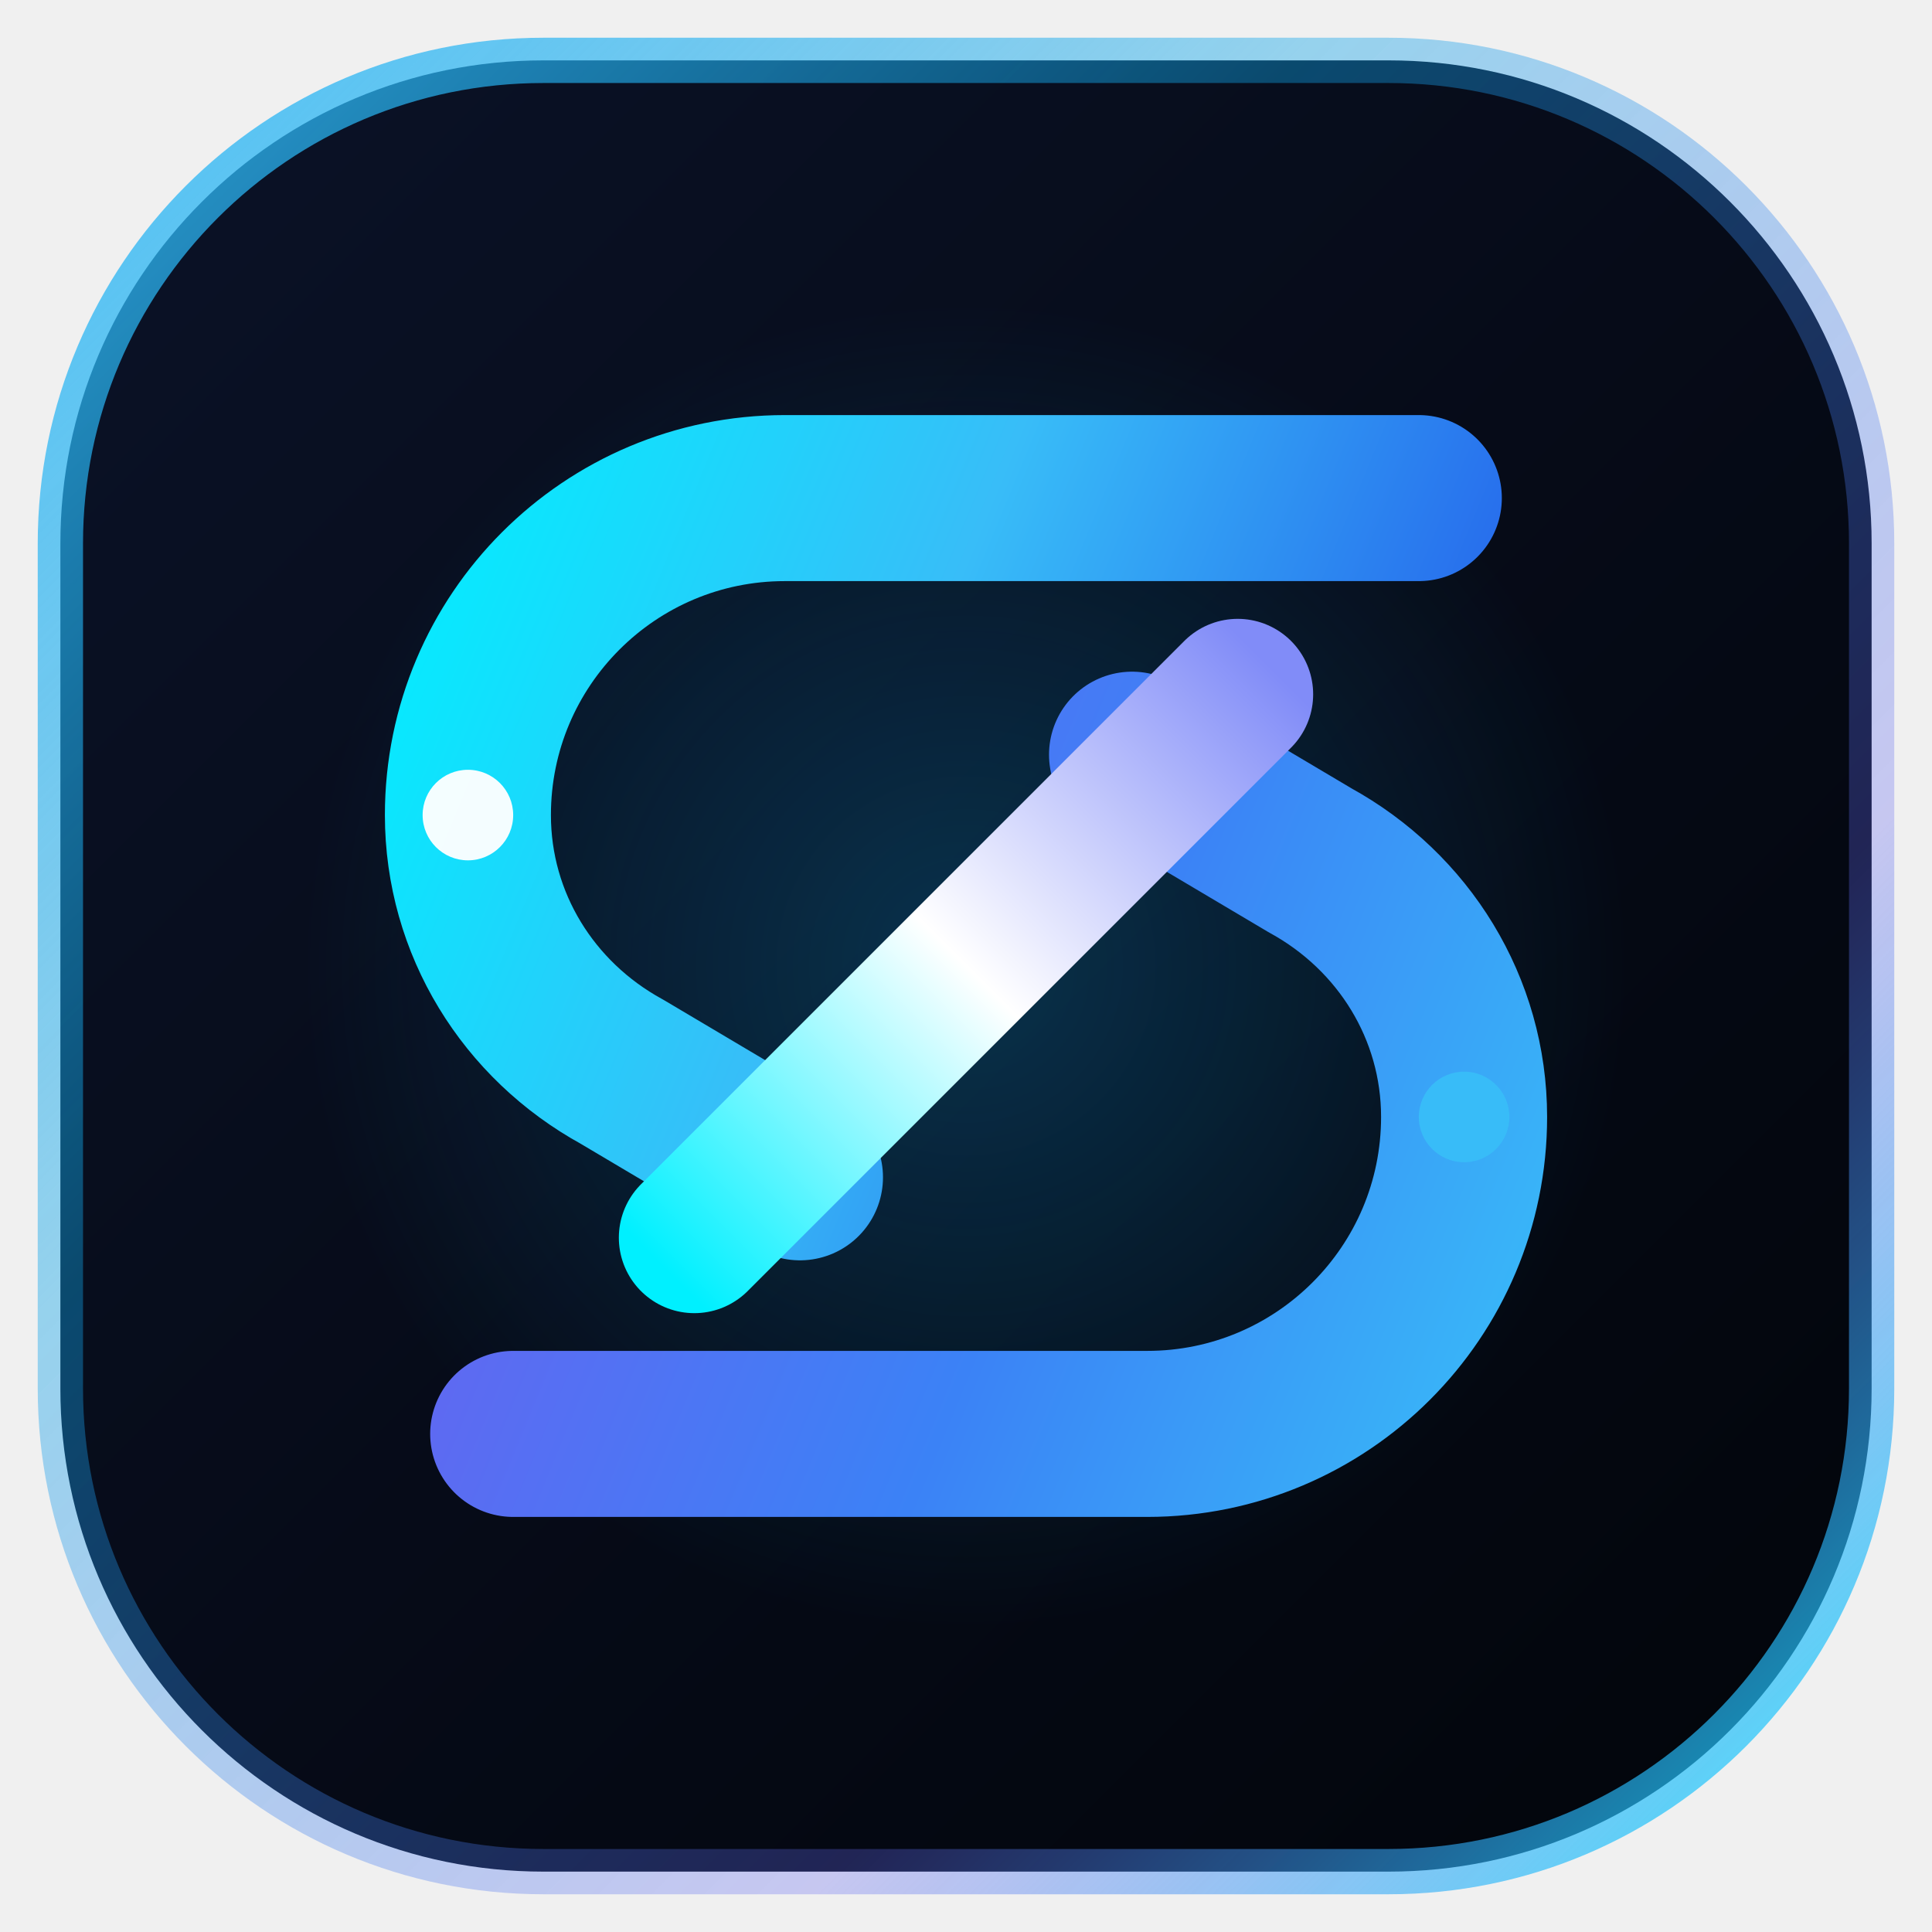
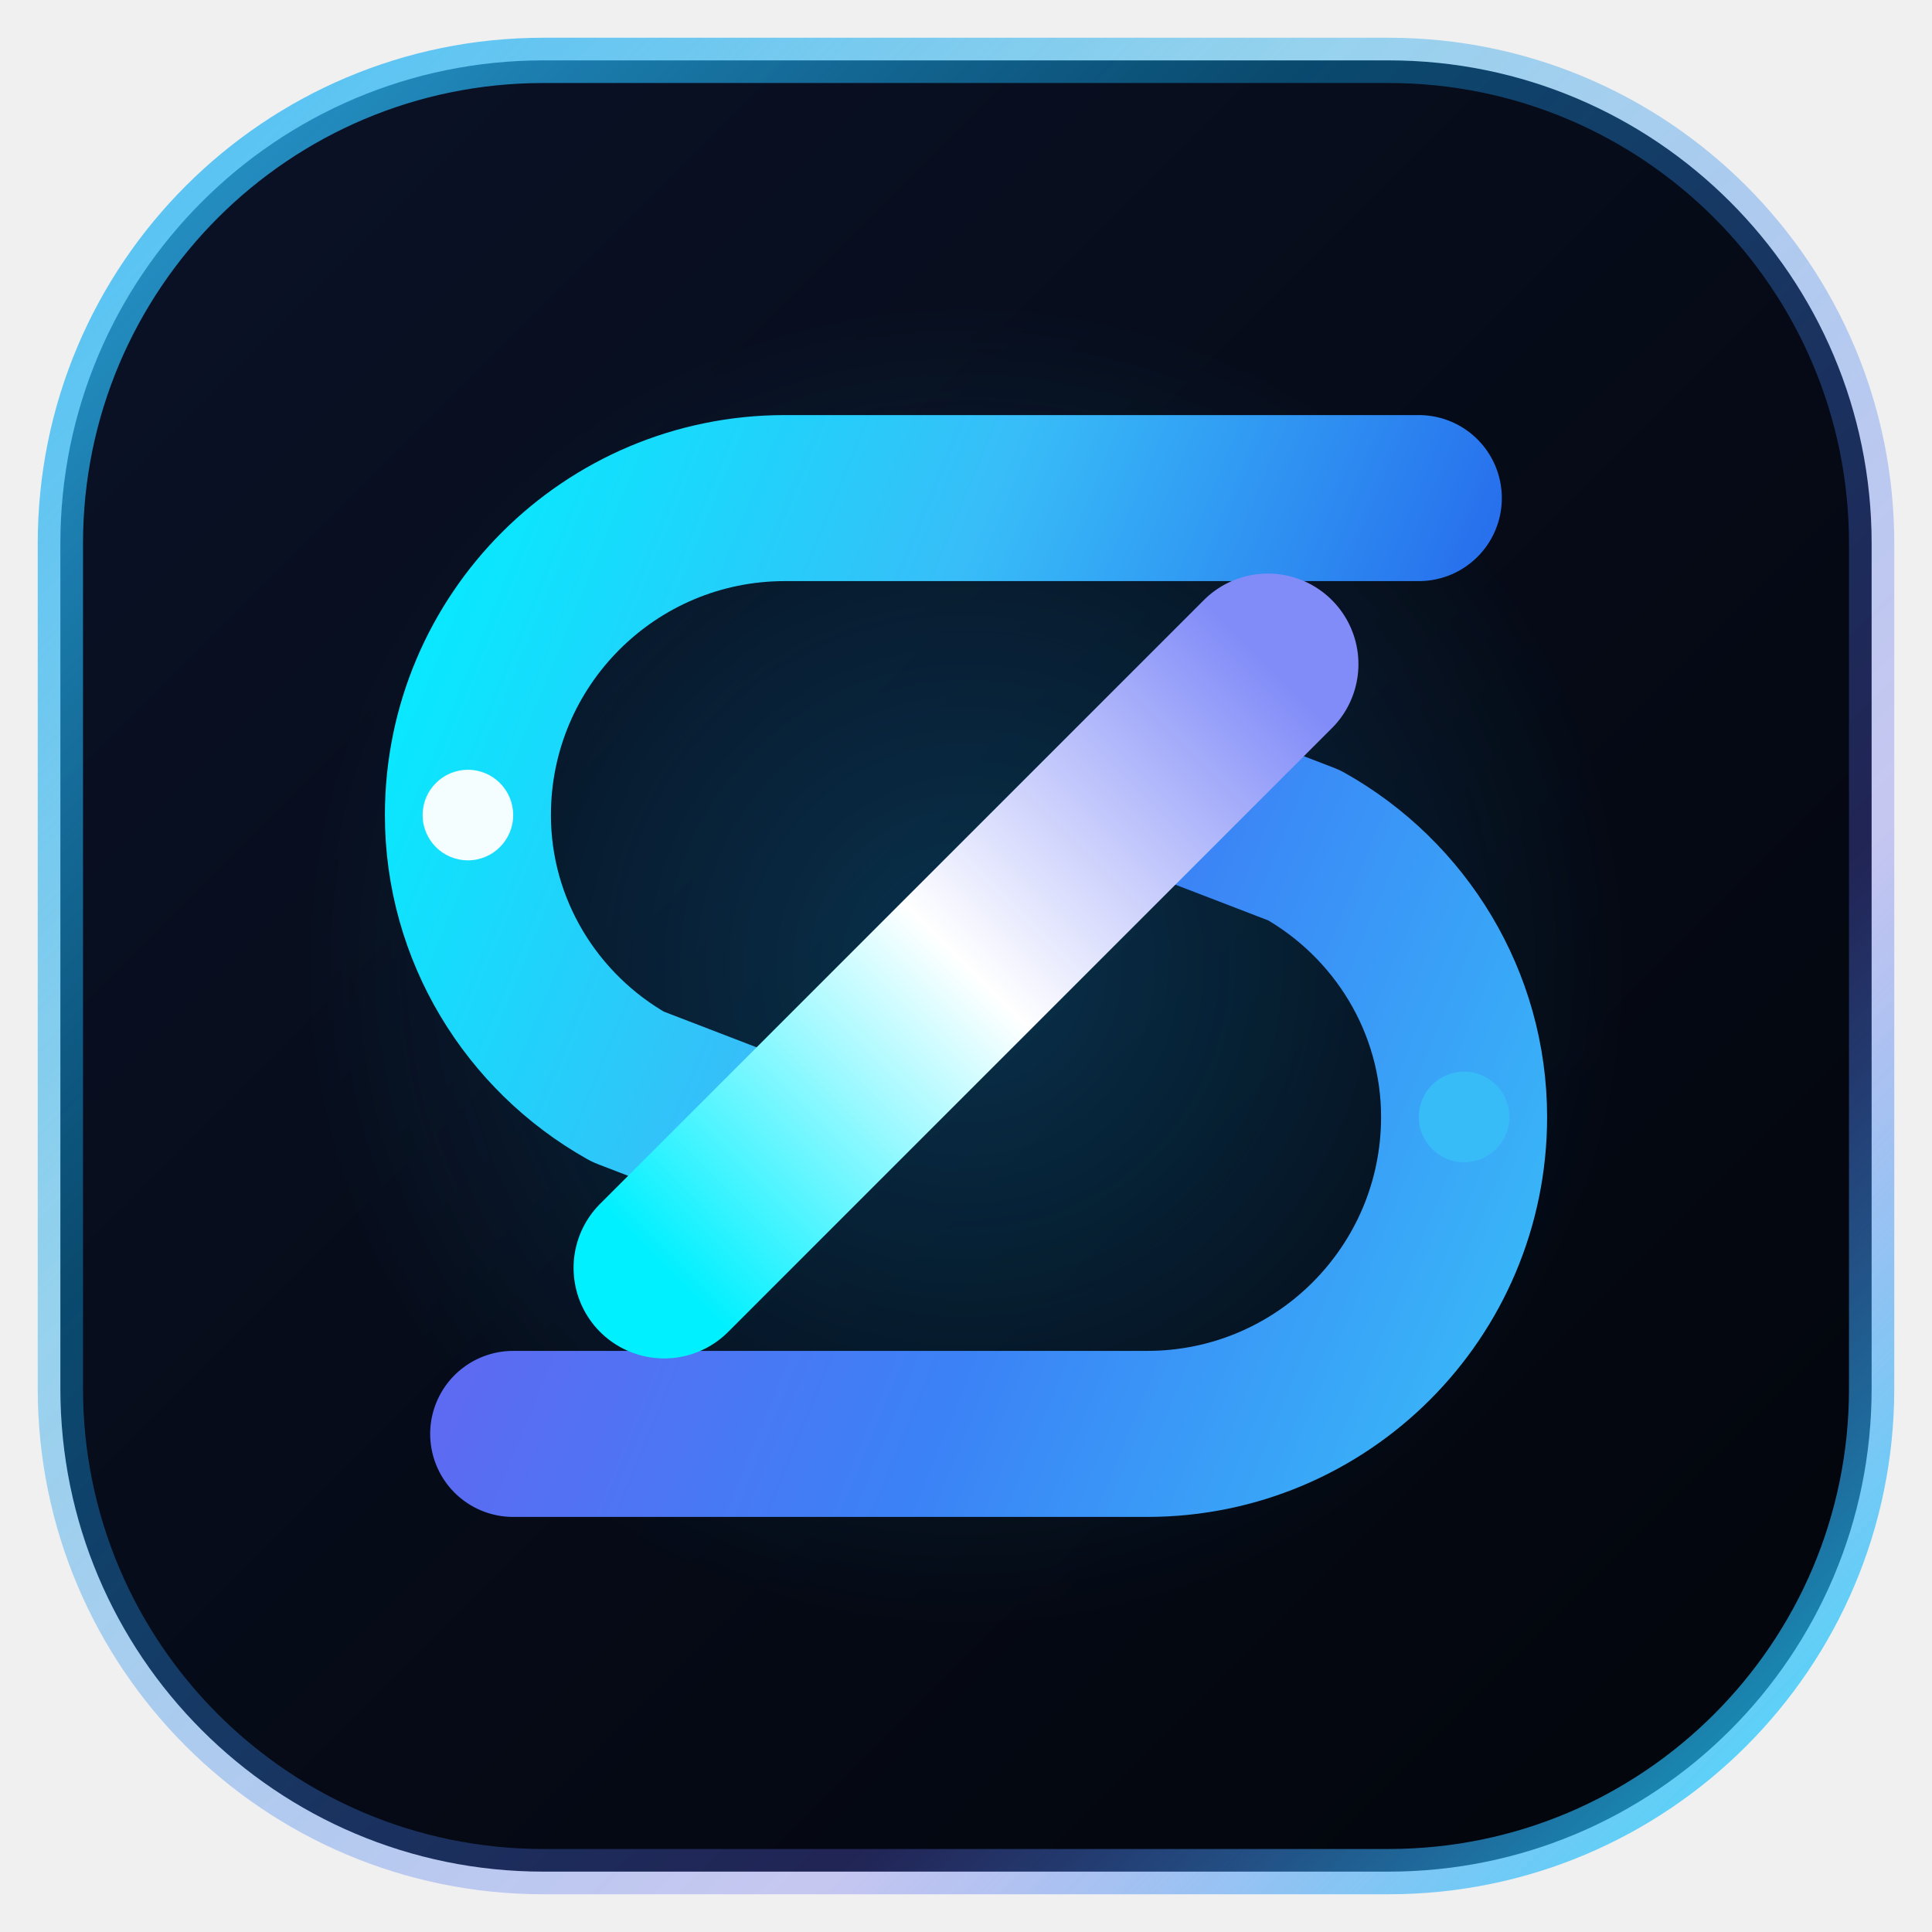
<svg xmlns="http://www.w3.org/2000/svg" viewBox="0 0 64 64" fill="none">
  <defs>
    <linearGradient id="fav-bg" x1="0" y1="0" x2="64" y2="64" gradientUnits="userSpaceOnUse">
      <stop offset="0%" stop-color="#0b1329" />
      <stop offset="50%" stop-color="#060b18" />
      <stop offset="100%" stop-color="#020409" />
    </linearGradient>
    <linearGradient id="fav-border" x1="0" y1="0" x2="64" y2="64" gradientUnits="userSpaceOnUse">
      <stop offset="0%" stop-color="#38bdf8" stop-opacity="0.9" />
      <stop offset="35%" stop-color="#0ea5e9" stop-opacity="0.4" />
      <stop offset="70%" stop-color="#6366f1" stop-opacity="0.3" />
      <stop offset="100%" stop-color="#00f0ff" stop-opacity="0.9" />
    </linearGradient>
    <linearGradient id="fav-cyan" x1="14" y1="14" x2="48" y2="28" gradientUnits="userSpaceOnUse">
      <stop offset="0%" stop-color="#00f0ff" />
      <stop offset="50%" stop-color="#38bdf8" />
      <stop offset="100%" stop-color="#2563eb" />
    </linearGradient>
    <linearGradient id="fav-blue" x1="50" y1="50" x2="16" y2="36" gradientUnits="userSpaceOnUse">
      <stop offset="0%" stop-color="#38bdf8" />
      <stop offset="50%" stop-color="#3b82f6" />
      <stop offset="100%" stop-color="#6366f1" />
    </linearGradient>
    <linearGradient id="fav-slash" x1="22" y1="42" x2="42" y2="22" gradientUnits="userSpaceOnUse">
      <stop offset="0%" stop-color="#00f0ff" />
      <stop offset="50%" stop-color="#ffffff" />
      <stop offset="100%" stop-color="#818cf8" />
    </linearGradient>
    <radialGradient id="fav-glow" cx="32" cy="32" r="22" gradientUnits="userSpaceOnUse">
      <stop offset="0%" stop-color="#0ea5e9" stop-opacity="0.25" />
      <stop offset="100%" stop-color="#0ea5e9" stop-opacity="0" />
    </radialGradient>
  </defs>
  <rect x="2" y="2" width="60" height="60" rx="16" fill="url(#fav-bg)" stroke="url(#fav-border)" stroke-width="1.5" />
  <rect x="2" y="2" width="60" height="60" rx="16" fill="url(#fav-glow)" />
-   <path d="M 47 16.5 H 26 C 20.2 16.5 15.5 21.2 15.5 27 C 15.5 30.6 17.5 33.8 20.6 35.5 L 26.5 39" fill="none" stroke="url(#fav-cyan)" stroke-width="5.5" stroke-linecap="round" stroke-linejoin="round" />
-   <path d="M 17 47.5 H 38 C 43.8 47.5 48.5 42.8 48.5 37 C 48.5 33.4 46.5 30.2 43.4 28.5 L 37.5 25" fill="none" stroke="url(#fav-blue)" stroke-width="5.5" stroke-linecap="round" stroke-linejoin="round" />
-   <path d="M 23 41 L 41 23" fill="none" stroke="url(#fav-slash)" stroke-width="5" stroke-linecap="round" />
+   <path d="M 47 16.5 H 26 C 20.2 16.5 15.5 21.2 15.5 27 C 15.5 30.8 17.6 34.2 20.8 36 L 26 38" fill="none" stroke="url(#fav-cyan)" stroke-width="5.5" stroke-linecap="round" stroke-linejoin="round" />
+   <path d="M 17 47.5 H 38 C 43.8 47.5 48.5 42.8 48.5 37 C 48.5 33.2 46.4 29.8 43.2 28 L 38 26" fill="none" stroke="url(#fav-blue)" stroke-width="5.5" stroke-linecap="round" stroke-linejoin="round" />
+   <path d="M 22 42 L 42 22" fill="none" stroke="url(#fav-slash)" stroke-width="6" stroke-linecap="round" />
  <circle cx="15.5" cy="27" r="1.5" fill="#ffffff" opacity="0.95" />
  <circle cx="48.5" cy="37" r="1.5" fill="#38bdf8" opacity="0.95" />
</svg>
